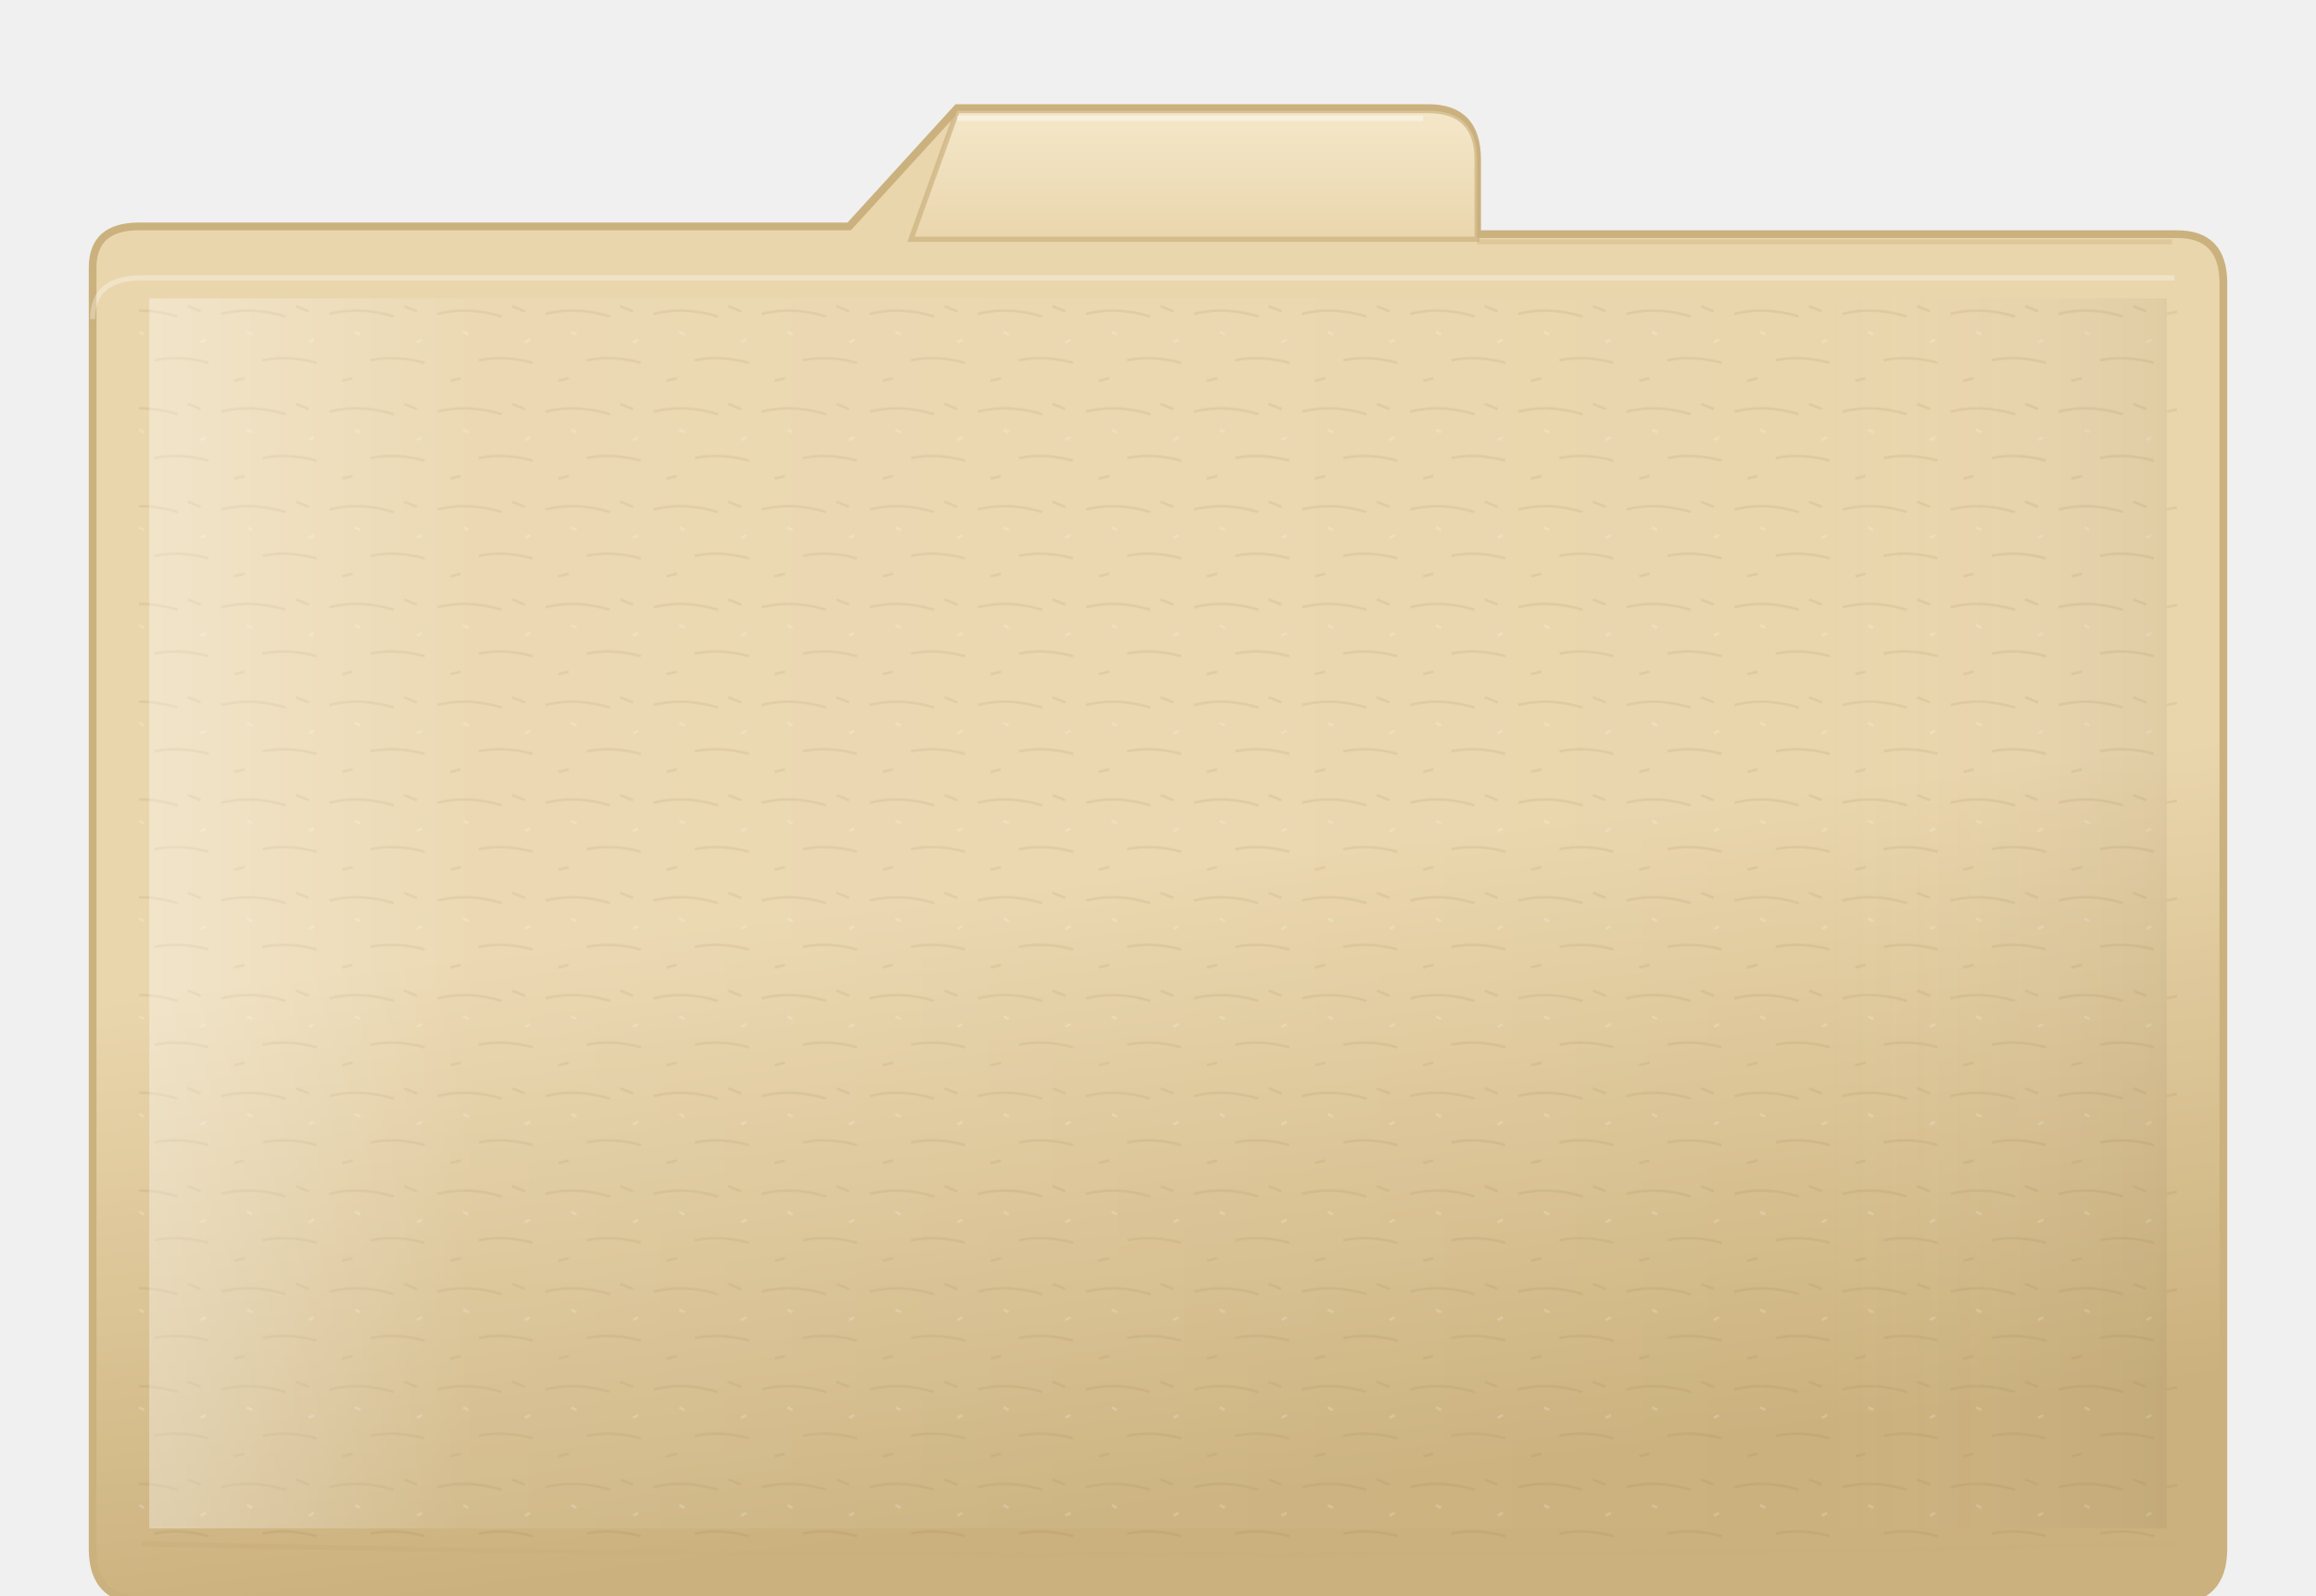
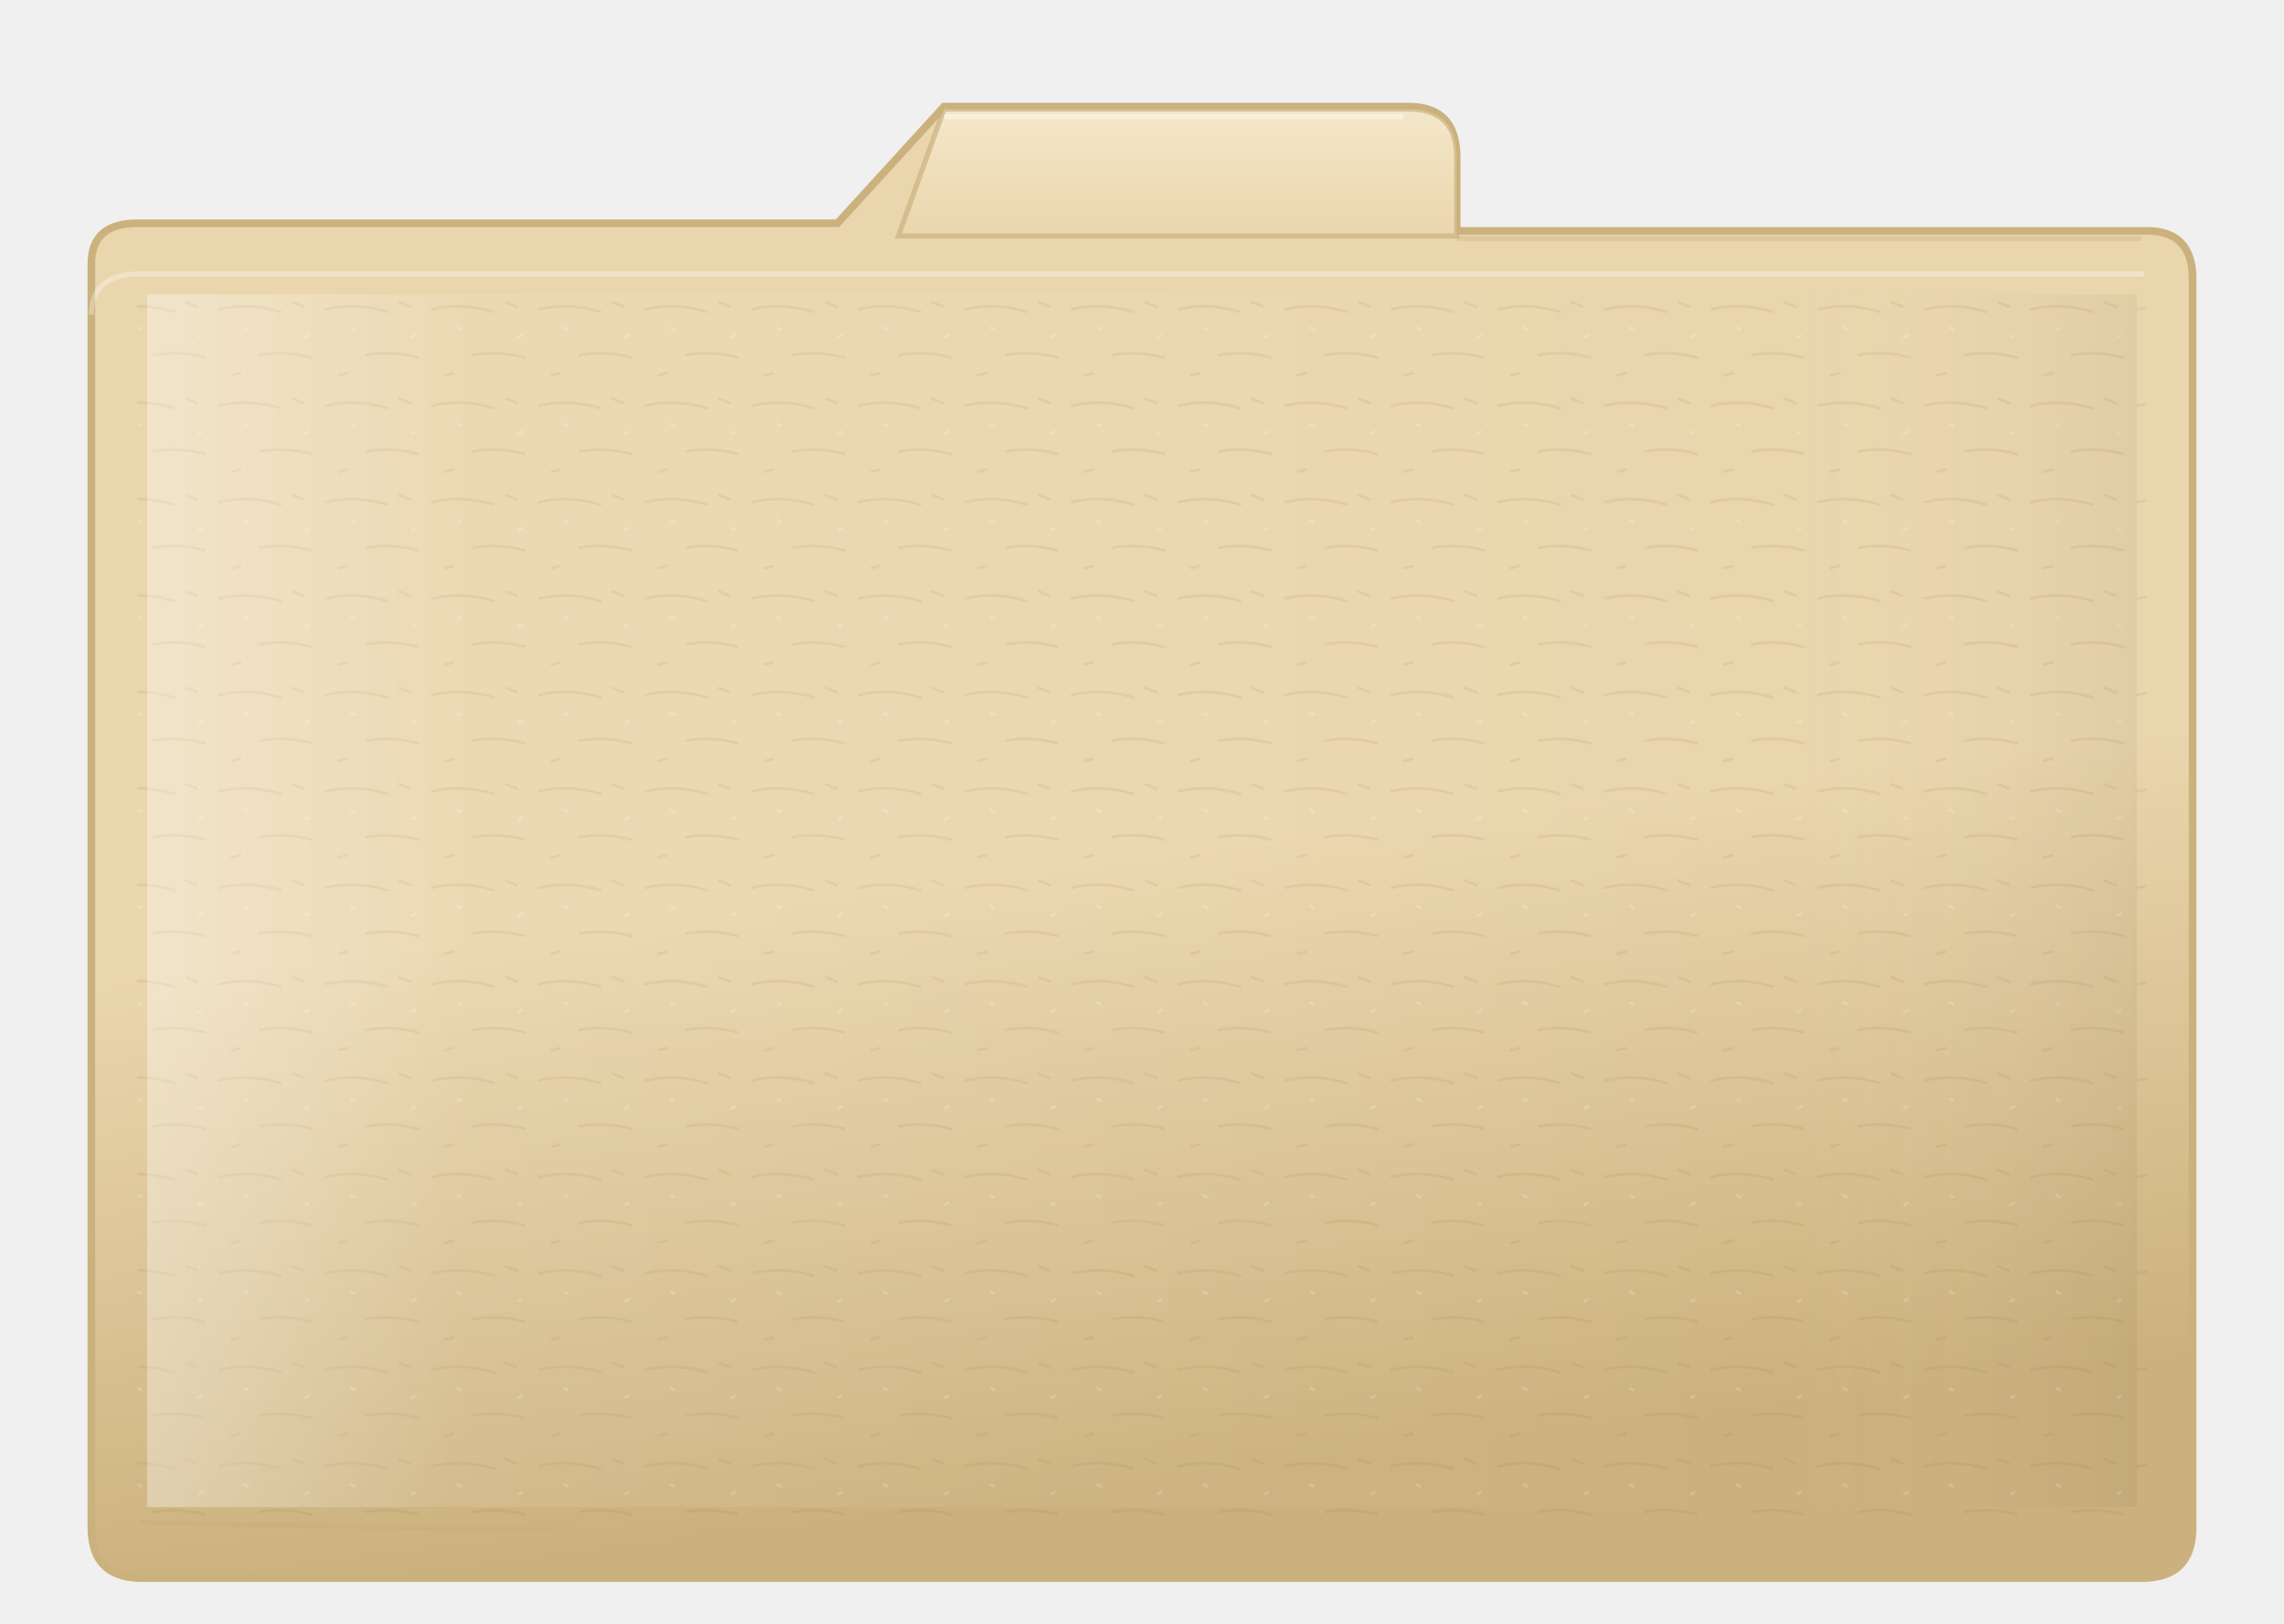
- <svg xmlns="http://www.w3.org/2000/svg" width="900" height="620" viewBox="0 0 900 620">
+ <svg xmlns="http://www.w3.org/2000/svg" width="900" height="640" viewBox="0 0 900 640">
  <defs>
    <linearGradient id="body-sand" x1="0" y1="0" x2=".18" y2="1">
      <stop stop-color="#ead6ad" />
      <stop offset=".58" stop-color="#ead6ad" />
      <stop offset="1" stop-color="#cbb17d" />
    </linearGradient>
    <linearGradient id="tab-sand" x1="0" y1="0" x2="0" y2="1">
      <stop stop-color="#f4e7c9" />
      <stop offset="1" stop-color="#ead6ad" />
    </linearGradient>
    <linearGradient id="sheen-sand" x1="0" y1="0" x2="1" y2="0">
      <stop stop-color="#fff" stop-opacity=".34" />
      <stop offset=".16" stop-color="#fff" stop-opacity=".08" />
      <stop offset=".82" stop-color="#fff" stop-opacity="0" />
      <stop offset="1" stop-color="#5b4b39" stop-opacity=".07" />
    </linearGradient>
    <pattern id="fiber-sand" width="42" height="38" patternUnits="userSpaceOnUse">
      <path d="M2 8q12-3 25 1M18 26q10-2 21 1M31 5l5 2M7 34l4-1" fill="none" stroke="#917747" stroke-opacity=".15" stroke-width="1" />
      <path d="M12 15l2 1M36 19l2-1" stroke="#fff" stroke-opacity=".24" stroke-width="1" />
    </pattern>
  </defs>
  <path d="M36 104Q36 88 54 88H330L372 42H555Q574 42 574 62V91H846Q864 91 864 110V602Q864 622 844 622H56Q36 622 36 602Z" fill="url(#body-sand)" stroke="#cbb17d" stroke-width="3" />
  <path d="M372 43H555Q574 43 574 62V93H354Z" fill="url(#tab-sand)" stroke="#cbb17d" stroke-opacity=".68" stroke-width="2" />
  <path d="M54 112H846V601H54Z" fill="url(#fiber-sand)" opacity=".8" />
  <path d="M36 124Q36 108 55 108H845" fill="none" stroke="#fff" stroke-opacity=".32" stroke-width="2" />
  <path d="M55 600Q450 609 845 600" fill="none" stroke="#cbb17d" stroke-opacity=".68" stroke-width="2" />
  <path d="M58 116H842V594H58Z" fill="url(#sheen-sand)" />
  <path d="M372 46H553" stroke="#fff" stroke-opacity=".42" stroke-width="2" />
  <path d="M574 94H844" stroke="#cbb17d" stroke-opacity=".38" stroke-width="2" />
</svg>
